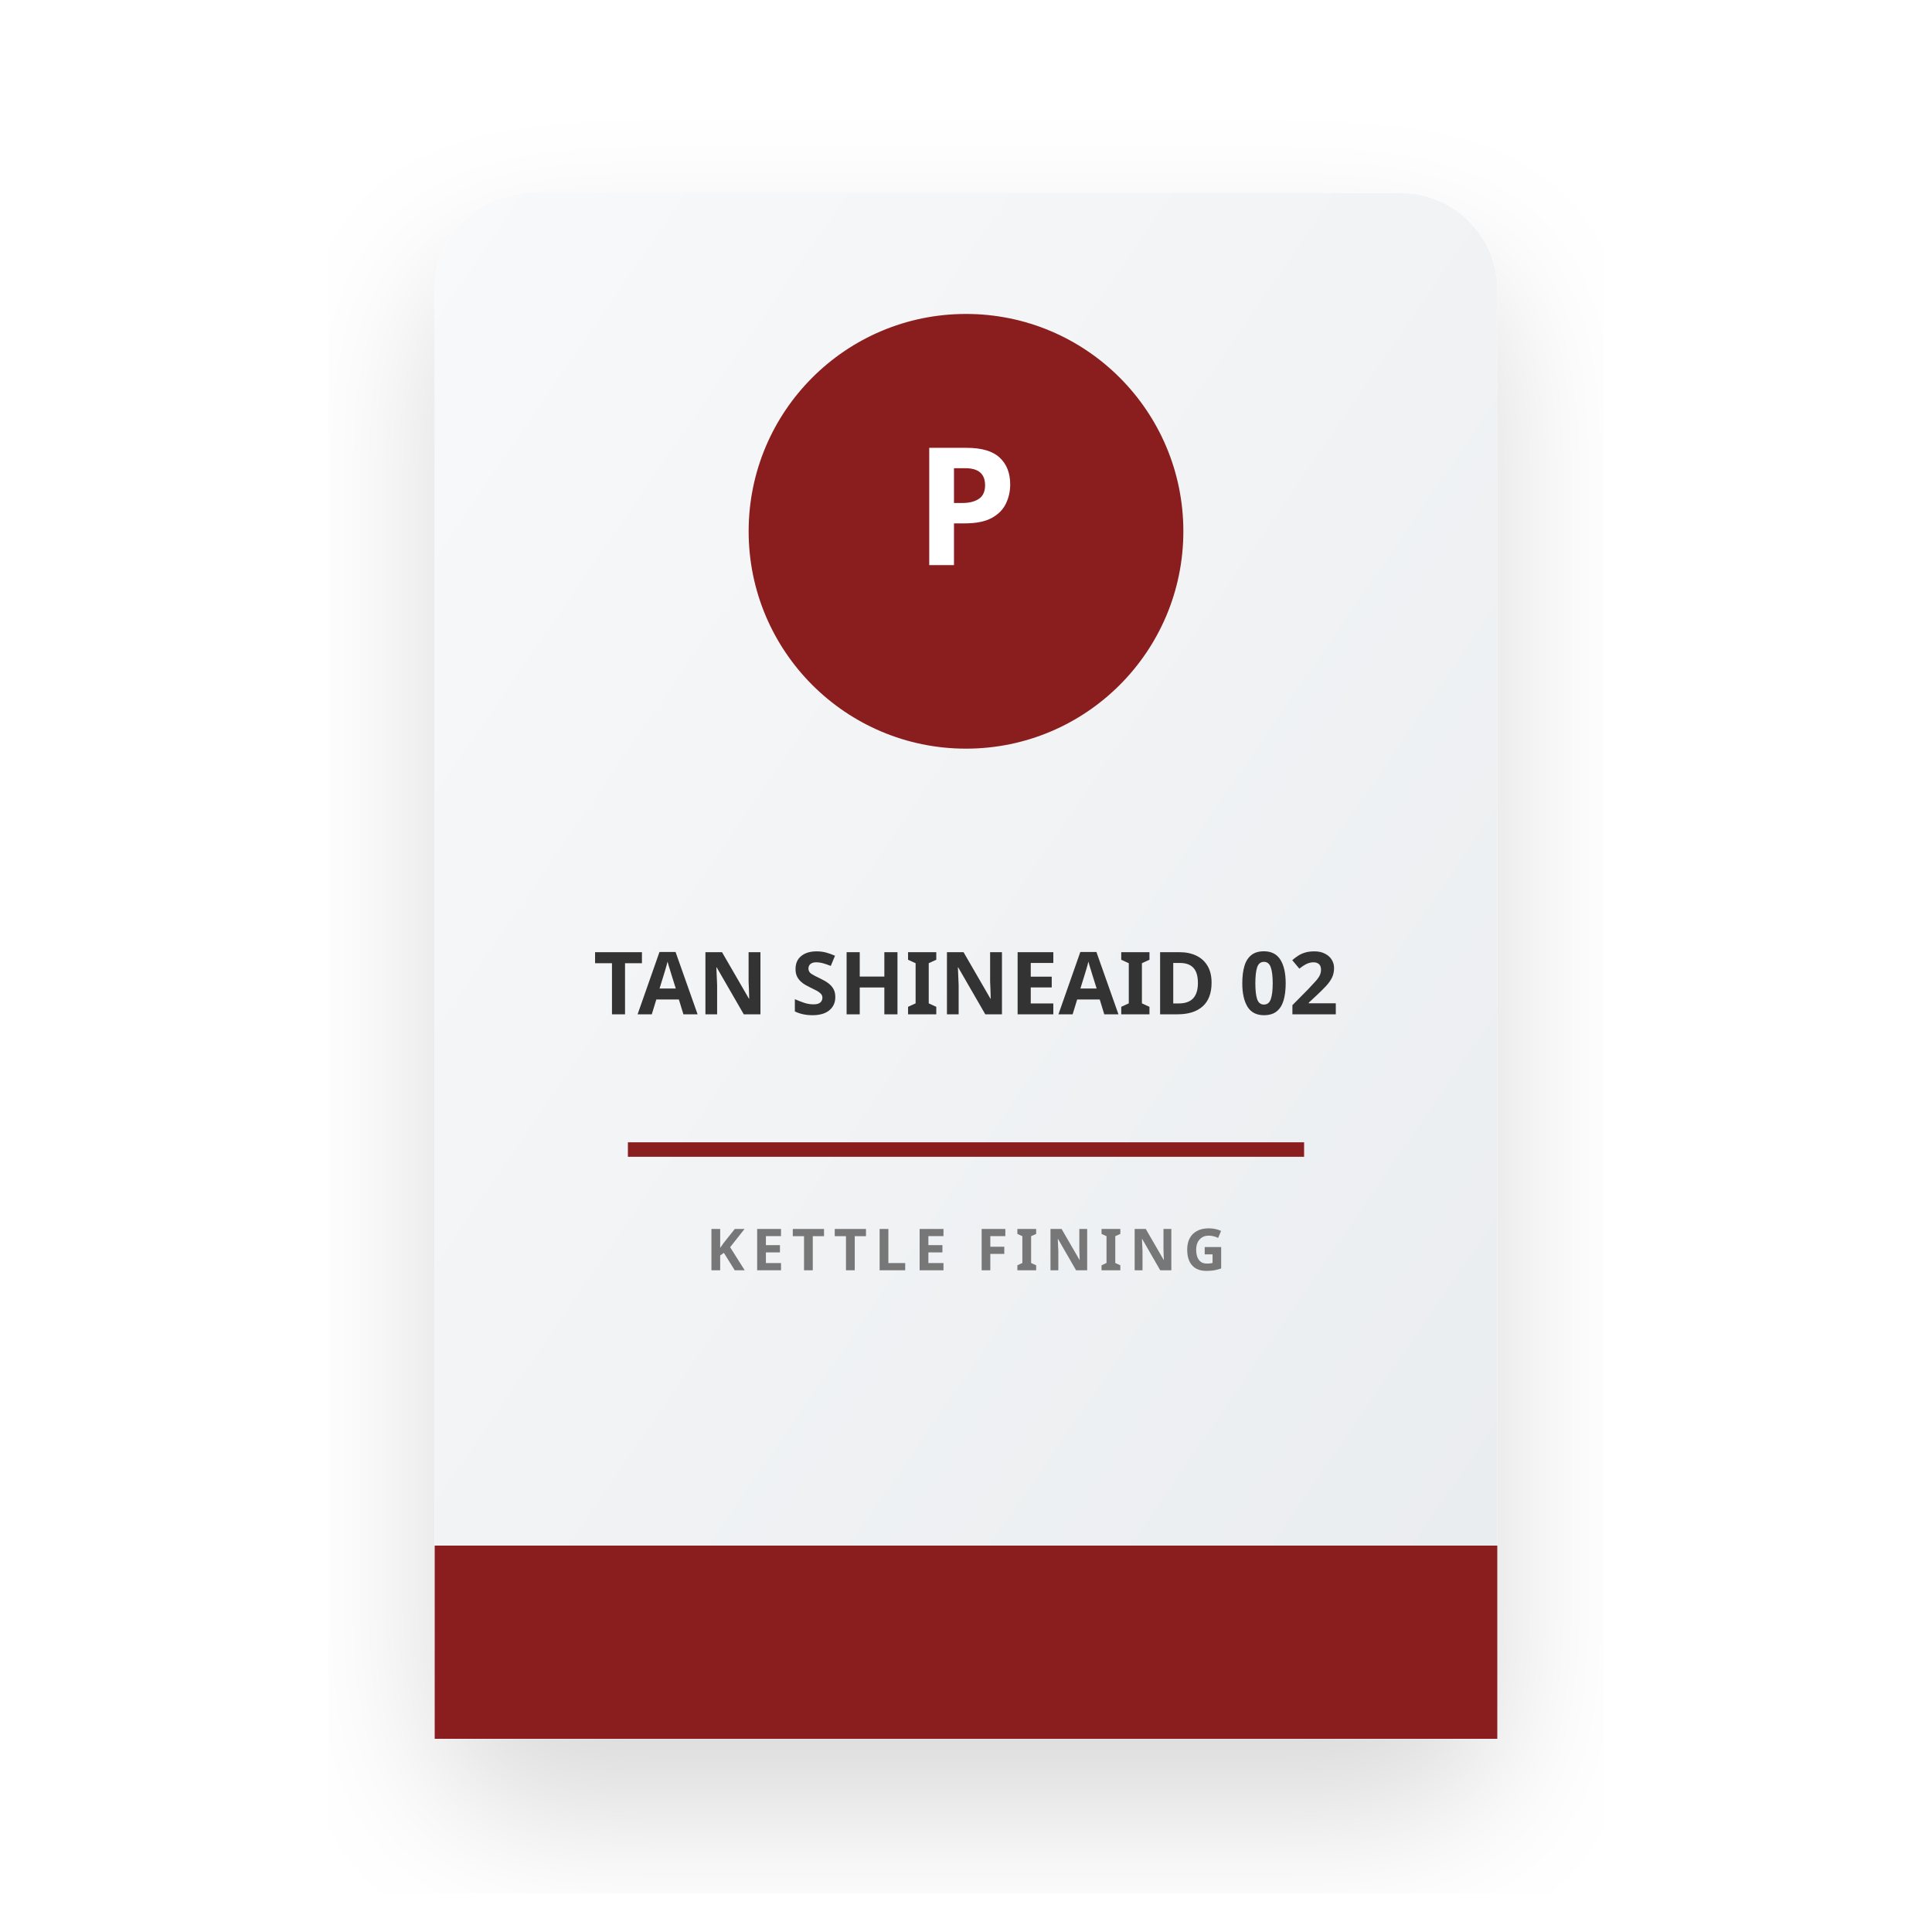
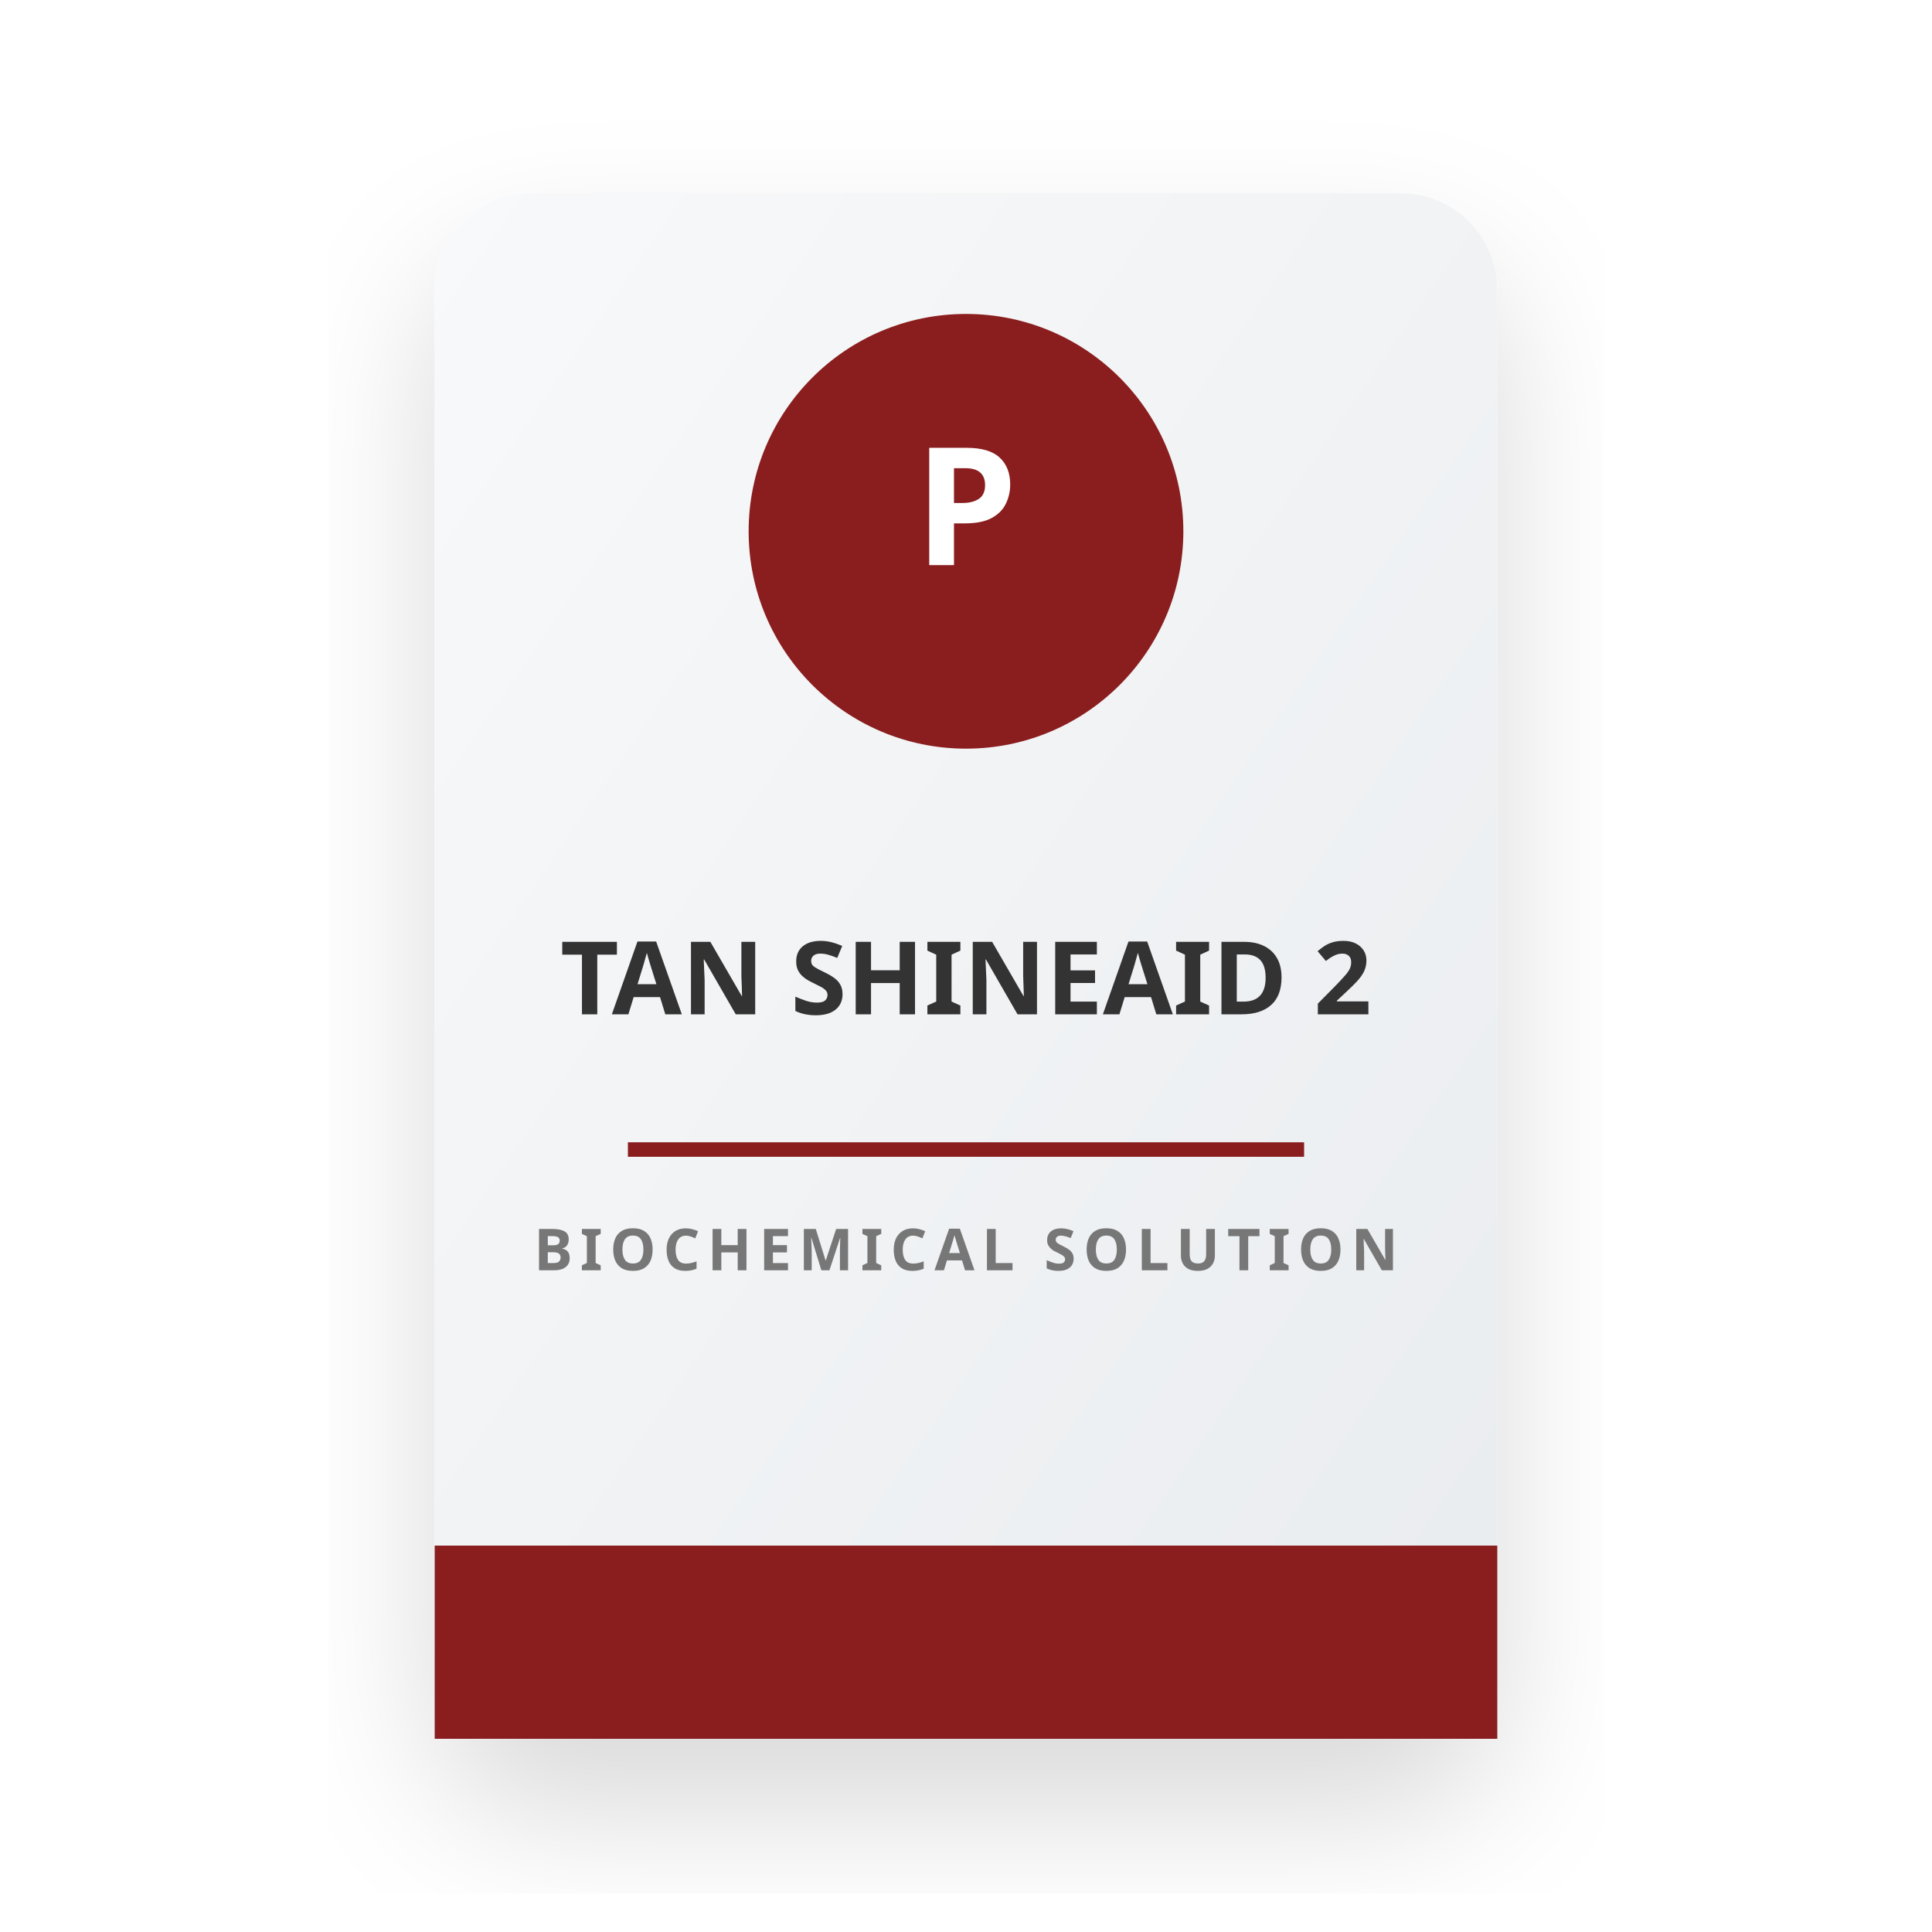
<svg xmlns="http://www.w3.org/2000/svg" width="400" height="400" viewBox="0 0 400 400">
  <defs>
    <linearGradient id="grad" x1="0%" y1="0%" x2="100%" y2="100%">
      <stop offset="0%" style="stop-color:#f8f9fa;stop-opacity:1" />
      <stop offset="100%" style="stop-color:#e9ecef;stop-opacity:1" />
    </linearGradient>
    <filter id="shadow">
      <feDropShadow dx="0" dy="15" stdDeviation="15" flood-opacity="0.15" />
    </filter>
  </defs>
  <rect width="400" height="400" fill="#ffffff" />
  <rect x="90" y="40" width="220" height="320" rx="20" ry="20" fill="url(#grad)" filter="url(#shadow)" />
  <rect x="90" y="320" width="220" height="40" rx="0" ry="0" fill="#8a1d1e" />
  <circle cx="200" cy="110" r="45" fill="#8a1d1e" />
  <text x="200" y="117" font-family="sans-serif" font-weight="bold" font-size="34" fill="#ffffff" text-anchor="middle">P</text>
-   <text x="200" y="210" font-family="sans-serif" font-weight="bold" font-size="18" fill="#333333" text-anchor="middle">TAN SHINEAID 02</text>
+   <text x="200" y="210" font-family="sans-serif" font-weight="bold" font-size="21" fill="#333333" text-anchor="middle">TAN SHINEAID 2</text>
  <line x1="130" y1="238" x2="270" y2="238" stroke="#8a1d1e" stroke-width="3" />
-   <text x="200" y="263" font-family="sans-serif" font-weight="bold" font-size="12" fill="#777777" text-anchor="middle" letter-spacing="1.5">KETTLE FINING</text>
+   <text x="200" y="263" font-family="sans-serif" font-weight="bold" font-size="12" fill="#777777" text-anchor="middle" letter-spacing="1.5">BIOCHEMICAL SOLUTION</text>
</svg>
